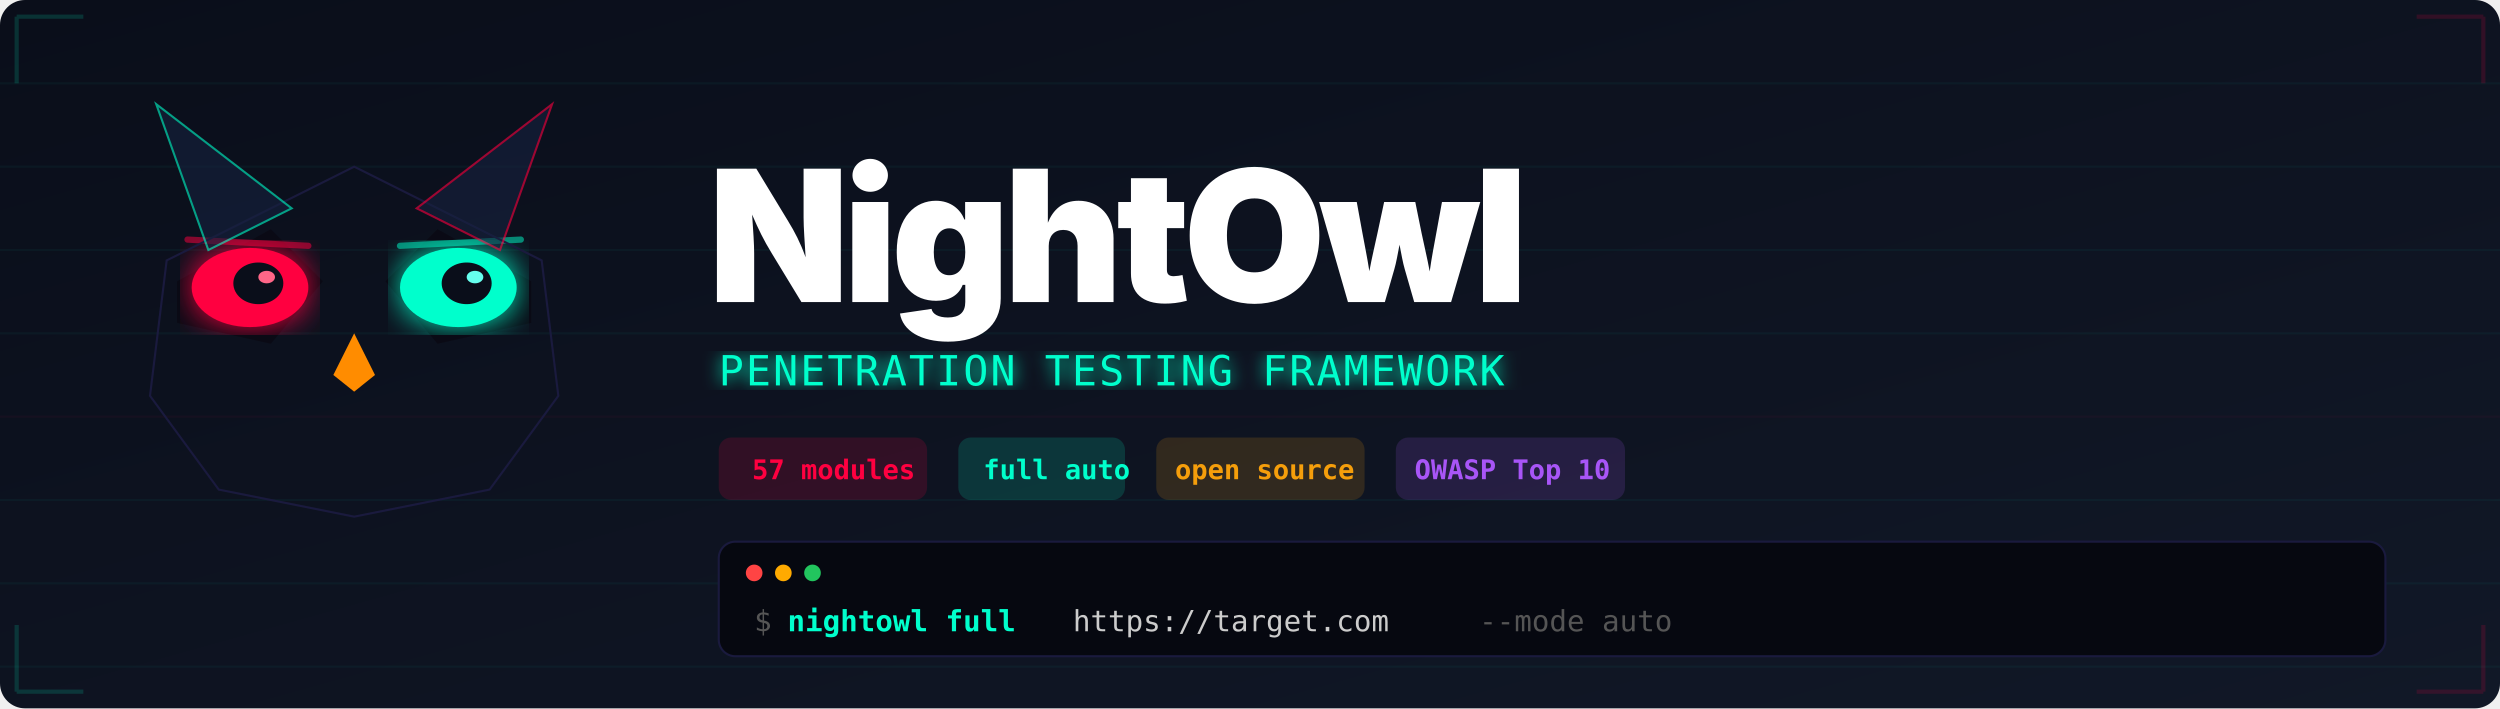
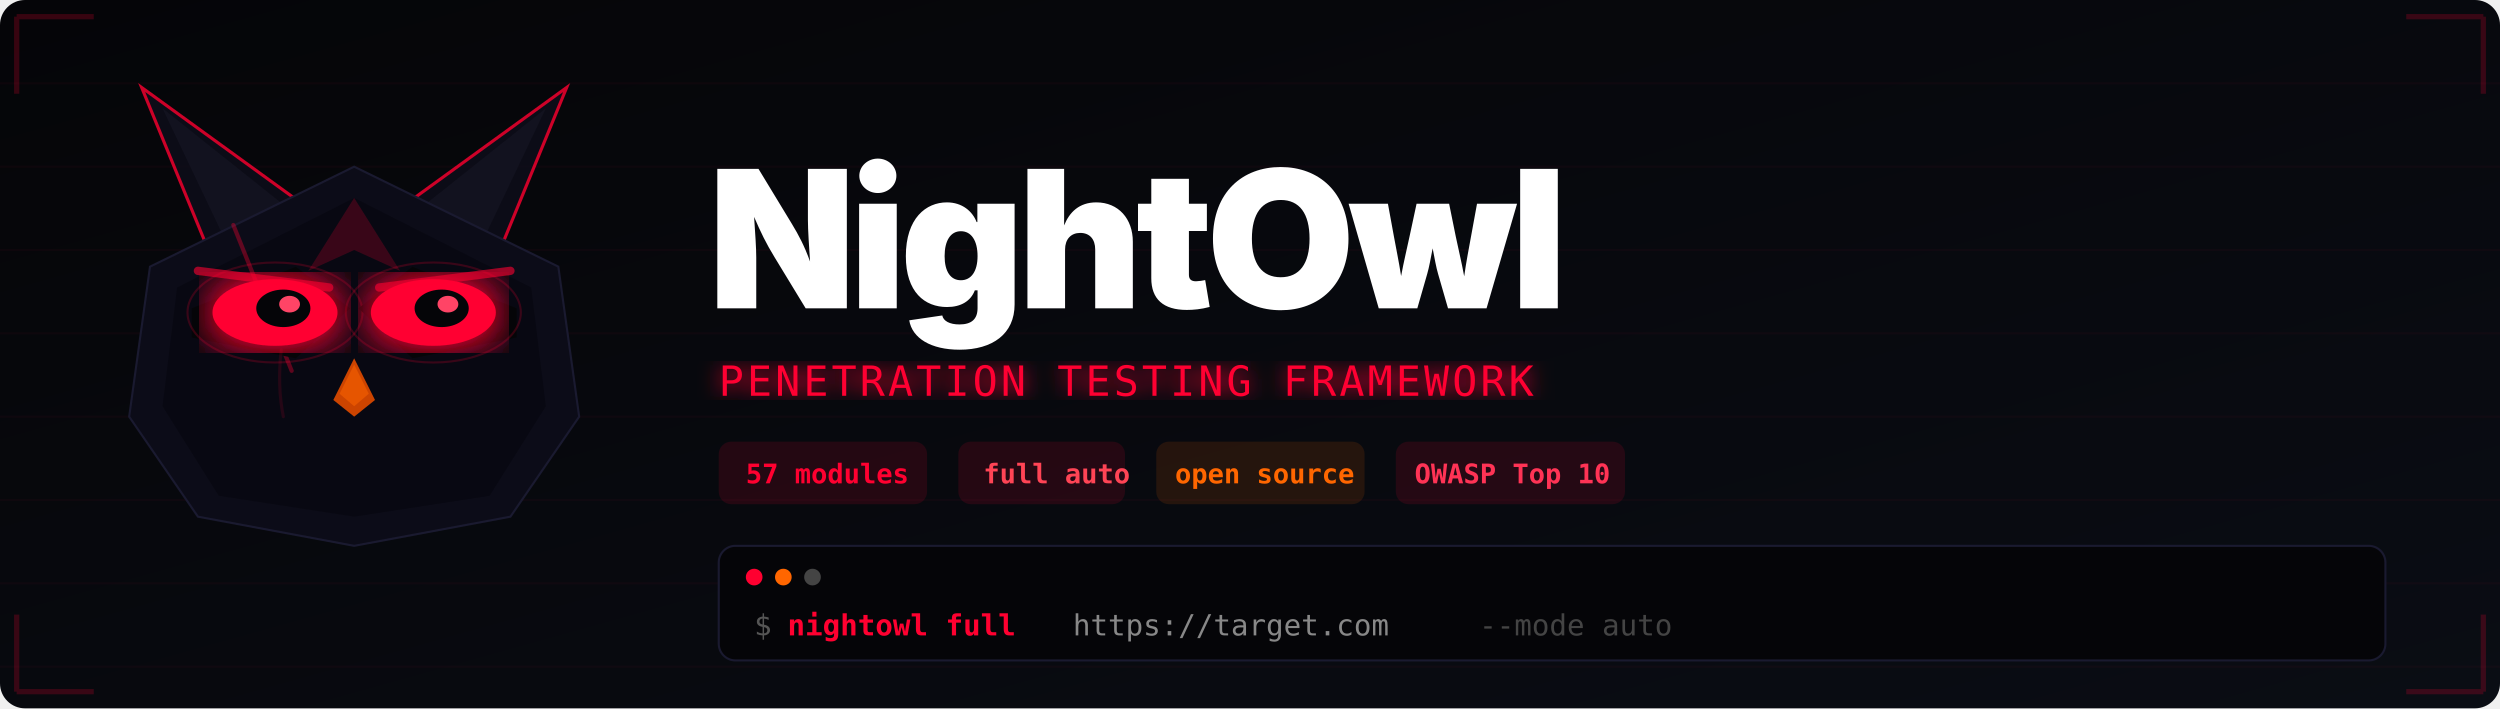
<svg xmlns="http://www.w3.org/2000/svg" viewBox="0 0 1200 340" width="1200" height="340">
  <defs>
    <linearGradient id="bg" x1="0%" y1="0%" x2="100%" y2="100%">
-       <stop offset="0%" stop-color="#0a0e1a" />
-       <stop offset="100%" stop-color="#111827" />
+       <stop offset="0%" stop-color="#050508" />
+       <stop offset="100%" stop-color="#0a0d14" />
    </linearGradient>
    <filter id="g1">
-       <feGaussianBlur stdDeviation="8" result="b" />
-       <feComposite in="SourceGraphic" in2="b" operator="over" />
+       <feGaussianBlur stdDeviation="12" result="b" />
+       <feMerge>
+         <feMergeNode in="b" />
+         <feMergeNode in="b" />
+         <feMergeNode in="SourceGraphic" />
+       </feMerge>
    </filter>
    <filter id="g2">
-       <feGaussianBlur stdDeviation="4" result="b" />
-       <feComposite in="SourceGraphic" in2="b" operator="over" />
+       <feGaussianBlur stdDeviation="5" result="b" />
+       <feMerge>
+         <feMergeNode in="b" />
+         <feMergeNode in="SourceGraphic" />
+       </feMerge>
    </filter>
  </defs>
  <rect width="1200" height="340" rx="12" fill="url(#bg)" />
-   <g opacity="0.04">
-     <line x1="0" y1="40" x2="1200" y2="40" stroke="#00ffcc" />
-     <line x1="0" y1="80" x2="1200" y2="80" stroke="#00ffcc" />
-     <line x1="0" y1="120" x2="1200" y2="120" stroke="#00ffcc" />
-     <line x1="0" y1="160" x2="1200" y2="160" stroke="#00ffcc" />
-     <line x1="0" y1="200" x2="1200" y2="200" stroke="#ff0040" />
-     <line x1="0" y1="240" x2="1200" y2="240" stroke="#00ffcc" />
-     <line x1="0" y1="280" x2="1200" y2="280" stroke="#00ffcc" />
-     <line x1="0" y1="320" x2="1200" y2="320" stroke="#00ffcc" />
+   <g opacity="0.035">
+     <line x1="0" y1="40" x2="1200" y2="40" stroke="#ff0030" />
+     <line x1="0" y1="80" x2="1200" y2="80" stroke="#ff0030" />
+     <line x1="0" y1="120" x2="1200" y2="120" stroke="#ff0030" />
+     <line x1="0" y1="160" x2="1200" y2="160" stroke="#ff0030" />
+     <line x1="0" y1="200" x2="1200" y2="200" stroke="#ff0030" />
+     <line x1="0" y1="240" x2="1200" y2="240" stroke="#ff0030" />
+     <line x1="0" y1="280" x2="1200" y2="280" stroke="#ff0030" />
+     <line x1="0" y1="320" x2="1200" y2="320" stroke="#ff0030" />
  </g>
-   <path d="M85,135 L130,110 L155,135 L130,165 L85,155 Z" fill="#0a0a15" />
-   <ellipse cx="120" cy="138" rx="28" ry="19" fill="#ff0040" filter="url(#g1)" />
-   <ellipse cx="124" cy="136" rx="12" ry="10" fill="#0a0e1a" />
-   <ellipse cx="128" cy="133" rx="4" ry="3" fill="#ff6688" />
-   <path d="M255,135 L210,110 L185,135 L210,165 L255,155 Z" fill="#0a0a15" />
-   <ellipse cx="220" cy="138" rx="28" ry="19" fill="#00ffcc" filter="url(#g1)" />
-   <ellipse cx="224" cy="136" rx="12" ry="10" fill="#0a0e1a" />
-   <ellipse cx="228" cy="133" rx="4" ry="3" fill="#66ffee" />
-   <line x1="90" y1="115" x2="148" y2="118" stroke="#ff0040" stroke-width="3" stroke-linecap="round" opacity="0.5" />
-   <line x1="250" y1="115" x2="192" y2="118" stroke="#00ffcc" stroke-width="3" stroke-linecap="round" opacity="0.5" />
-   <polygon points="170,160 160,180 170,188 180,180" fill="#ff8c00" />
-   <path d="M170,80 L260,125 L268,190 L235,235 L170,248 L105,235 L72,190 L80,125 Z" fill="none" stroke="#1a1a3e" stroke-width="1" />
-   <polygon points="100,120 75,50 140,100" fill="#16213e" stroke="#00ffcc" stroke-width="1" opacity="0.6" />
-   <polygon points="240,120 265,50 200,100" fill="#16213e" stroke="#ff0040" stroke-width="1" opacity="0.6" />
-   <text x="340" y="145" font-family="'SF Pro Display','Inter','Segoe UI',Arial,sans-serif" font-size="88" font-weight="900" fill="white" letter-spacing="-3">NightOwl</text>
-   <text x="345" y="185" font-family="'SF Mono','Fira Code',monospace" font-size="20" fill="#00ffcc" filter="url(#g2)" letter-spacing="1">PENETRATION TESTING FRAMEWORK</text>
-   <rect x="345" y="210" width="100" height="30" rx="6" fill="#ff0040" opacity="0.15" />
-   <text x="361" y="230" font-family="'SF Mono',monospace" font-size="13" font-weight="700" fill="#ff0040">57 modules</text>
-   <rect x="460" y="210" width="80" height="30" rx="6" fill="#00ffcc" opacity="0.15" />
-   <text x="472" y="230" font-family="'SF Mono',monospace" font-size="13" font-weight="700" fill="#00ffcc">full auto</text>
-   <rect x="555" y="210" width="100" height="30" rx="6" fill="#f59e0b" opacity="0.15" />
-   <text x="564" y="230" font-family="'SF Mono',monospace" font-size="13" font-weight="700" fill="#f59e0b">open source</text>
-   <rect x="670" y="210" width="110" height="30" rx="6" fill="#a855f7" opacity="0.15" />
-   <text x="679" y="230" font-family="'SF Mono',monospace" font-size="13" font-weight="700" fill="#a855f7">OWASP Top 10</text>
-   <rect x="345" y="260" width="800" height="55" rx="8" fill="#060810" stroke="#1a1a3e" stroke-width="1" />
-   <circle cx="362" cy="275" r="4" fill="#ff4444" />
-   <circle cx="376" cy="275" r="4" fill="#ffaa00" />
-   <circle cx="390" cy="275" r="4" fill="#22c55e" />
-   <text x="362" y="303" font-family="'SF Mono','Fira Code',monospace" font-size="14" fill="#555">$</text>
-   <text x="378" y="303" font-family="'SF Mono','Fira Code',monospace" font-size="14" fill="#00ffcc" font-weight="700">nightowl full</text>
-   <text x="515" y="303" font-family="'SF Mono','Fira Code',monospace" font-size="14" fill="#ccc">https://target.com</text>
-   <text x="710" y="303" font-family="'SF Mono','Fira Code',monospace" font-size="14" fill="#555">--mode auto</text>
-   <path d="M8,8 L8,40 M8,8 L40,8" fill="none" stroke="#00ffcc" stroke-width="2" opacity="0.15" />
-   <path d="M1192,8 L1192,40 M1192,8 L1160,8" fill="none" stroke="#ff0040" stroke-width="2" opacity="0.15" />
-   <path d="M8,332 L8,300 M8,332 L40,332" fill="none" stroke="#00ffcc" stroke-width="2" opacity="0.15" />
-   <path d="M1192,332 L1192,300 M1192,332 L1160,332" fill="none" stroke="#ff0040" stroke-width="2" opacity="0.15" />
+   <polygon points="100,120 68,42 148,100" fill="#0e0e1a" stroke="#ff0030" stroke-width="1.5" opacity="0.8" />
+   <polygon points="108,115 78,52 142,103" fill="#12121f" />
+   <polygon points="240,120 272,42 192,100" fill="#0e0e1a" stroke="#ff0030" stroke-width="1.5" opacity="0.8" />
+   <polygon points="232,115 262,52 198,103" fill="#12121f" />
+   <path d="M170,80 L268,128 L278,200 L245,248 L170,262 L95,248 L62,200 L72,128 Z" fill="#0c0c18" stroke="#1a1a30" stroke-width="1" />
+   <path d="M170,95 L255,138 L262,195 L235,238 L170,248 L105,238 L78,195 L85,138 Z" fill="#080812" />
+   <path d="M112,108 L140,178" stroke="#ff0030" stroke-width="2" stroke-linecap="round" opacity="0.35" />
+   <path d="M170,95 L148,130 L170,120 L192,130 Z" fill="#ff0030" opacity="0.2" />
+   <path d="M92,148 L142,128 L168,148 L142,172 L92,162 Z" fill="#050508" />
+   <ellipse cx="132" cy="150" rx="30" ry="16" fill="#ff0030" filter="url(#g1)" />
+   <ellipse cx="136" cy="148" rx="13" ry="9" fill="#050508" />
+   <ellipse cx="139" cy="146" rx="5" ry="4" fill="#ff4466" />
+   <ellipse cx="132" cy="150" rx="42" ry="24" fill="none" stroke="#ff0030" stroke-width="1" opacity="0.2" />
+   <path d="M248,148 L198,128 L172,148 L198,172 L248,162 Z" fill="#050508" />
+   <ellipse cx="208" cy="150" rx="30" ry="16" fill="#ff0030" filter="url(#g1)" />
+   <ellipse cx="212" cy="148" rx="13" ry="9" fill="#050508" />
+   <ellipse cx="215" cy="146" rx="5" ry="4" fill="#ff4466" />
+   <ellipse cx="208" cy="150" rx="42" ry="24" fill="none" stroke="#ff0030" stroke-width="1" opacity="0.2" />
+   <line x1="95" y1="130" x2="158" y2="138" stroke="#ff0030" stroke-width="4" stroke-linecap="round" opacity="0.6" />
+   <line x1="245" y1="130" x2="182" y2="138" stroke="#ff0030" stroke-width="4" stroke-linecap="round" opacity="0.6" />
+   <polygon points="170,172 160,192 170,200 180,192" fill="#cc4400" />
+   <polygon points="170,175 163,189 170,195 177,189" fill="#e65500" />
+   <path d="M135,168 Q133,185 136,200" stroke="#ff0030" stroke-width="1.5" fill="none" opacity="0.12" stroke-linecap="round" />
+   <text x="340" y="148" font-family="'SF Pro Display','Inter','Segoe UI',Arial,sans-serif" font-size="92" font-weight="900" fill="white" letter-spacing="-3">NightOwl</text>
+   <text x="345" y="190" font-family="'SF Mono','Fira Code',monospace" font-size="20" fill="#ff0030" filter="url(#g2)" letter-spacing="1.5">PENETRATION TESTING FRAMEWORK</text>
+   <rect x="345" y="212" width="100" height="30" rx="6" fill="#ff0030" opacity="0.12" />
+   <text x="358" y="232" font-family="'SF Mono',monospace" font-size="13" font-weight="700" fill="#ff0030">57 modules</text>
+   <rect x="460" y="212" width="80" height="30" rx="6" fill="#ff0030" opacity="0.12" />
+   <text x="472" y="232" font-family="'SF Mono',monospace" font-size="13" font-weight="700" fill="#ff4455">full auto</text>
+   <rect x="555" y="212" width="100" height="30" rx="6" fill="#ff6600" opacity="0.12" />
+   <text x="564" y="232" font-family="'SF Mono',monospace" font-size="13" font-weight="700" fill="#ff6600">open source</text>
+   <rect x="670" y="212" width="110" height="30" rx="6" fill="#ff0030" opacity="0.12" />
+   <text x="679" y="232" font-family="'SF Mono',monospace" font-size="13" font-weight="700" fill="#ff3355">OWASP Top 10</text>
+   <rect x="345" y="262" width="800" height="55" rx="8" fill="#050508" stroke="#1a1a30" stroke-width="1" />
+   <circle cx="362" cy="277" r="4" fill="#ff0030" />
+   <circle cx="376" cy="277" r="4" fill="#ff6600" />
+   <circle cx="390" cy="277" r="4" fill="#444" />
+   <text x="362" y="305" font-family="'SF Mono','Fira Code',monospace" font-size="14" fill="#555">$</text>
+   <text x="378" y="305" font-family="'SF Mono','Fira Code',monospace" font-size="14" fill="#ff0030" font-weight="700">nightowl full</text>
+   <text x="515" y="305" font-family="'SF Mono','Fira Code',monospace" font-size="14" fill="#888">https://target.com</text>
+   <text x="710" y="305" font-family="'SF Mono','Fira Code',monospace" font-size="14" fill="#444">--mode auto</text>
+   <path d="M8,8 L8,45 M8,8 L45,8" fill="none" stroke="#ff0030" stroke-width="2.5" opacity="0.2" />
+   <path d="M1192,8 L1192,45 M1192,8 L1155,8" fill="none" stroke="#ff0030" stroke-width="2.5" opacity="0.2" />
+   <path d="M8,332 L8,295 M8,332 L45,332" fill="none" stroke="#ff0030" stroke-width="2.5" opacity="0.2" />
+   <path d="M1192,332 L1192,295 M1192,332 L1155,332" fill="none" stroke="#ff0030" stroke-width="2.5" opacity="0.2" />
</svg>
